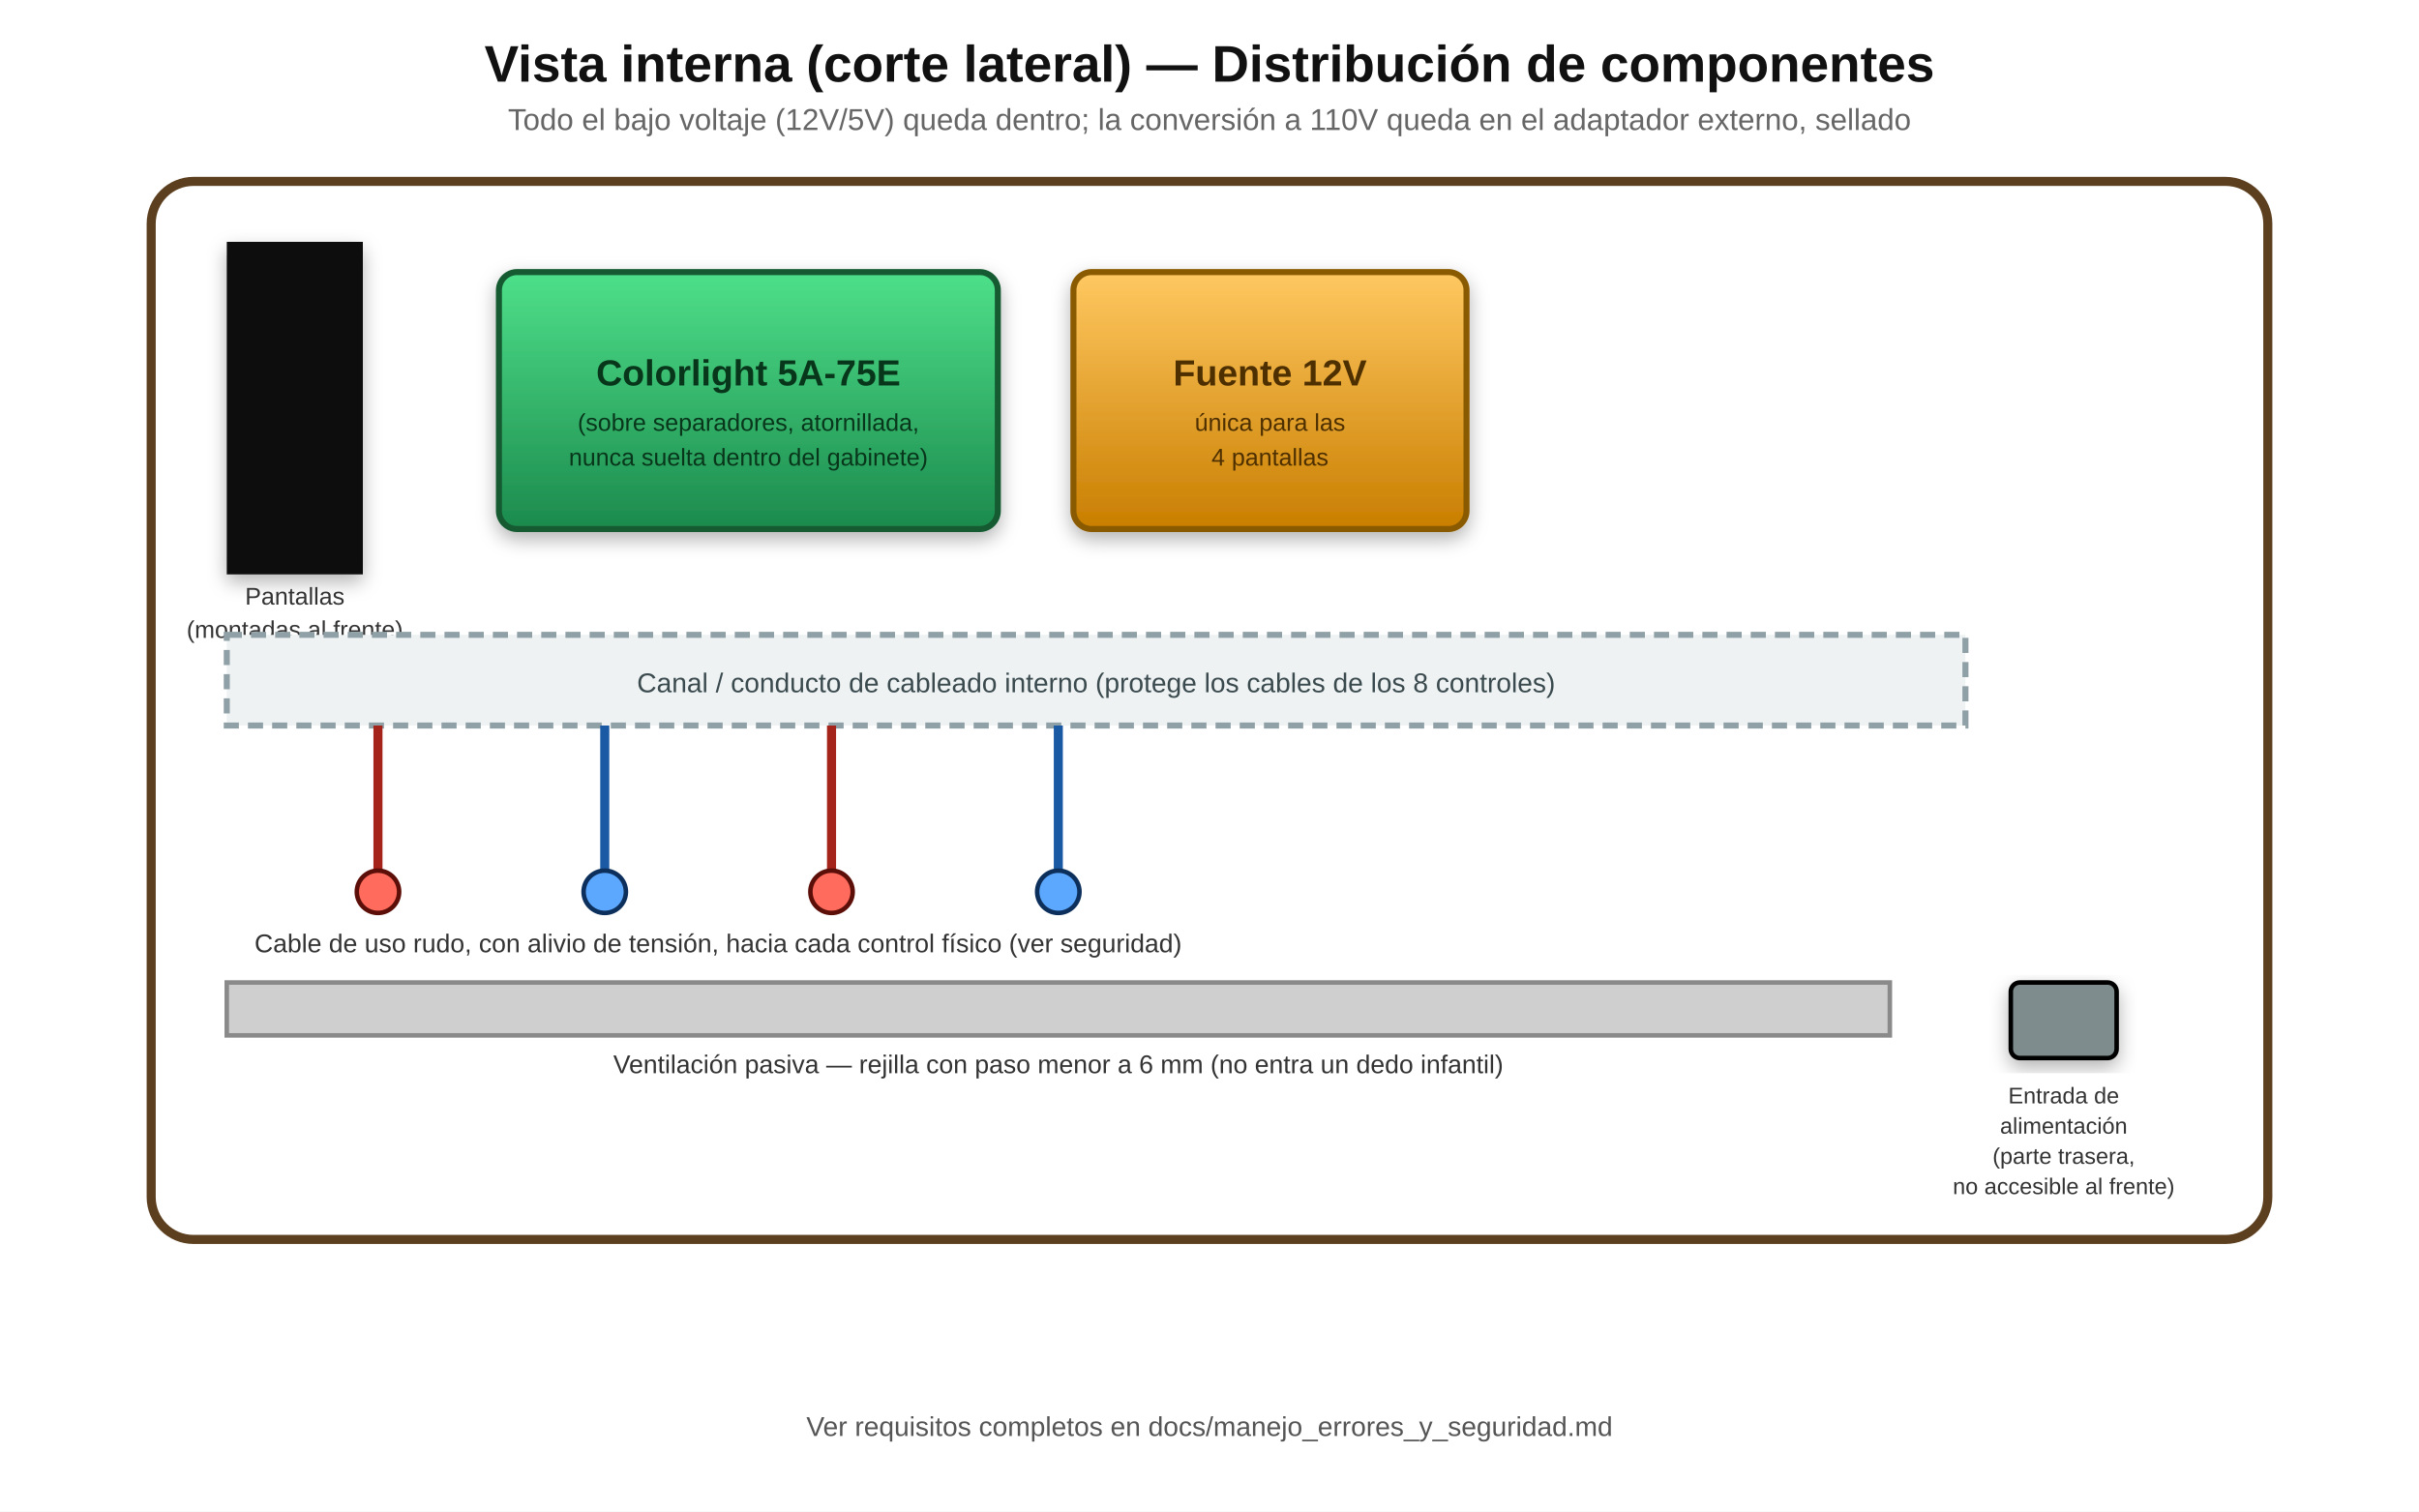
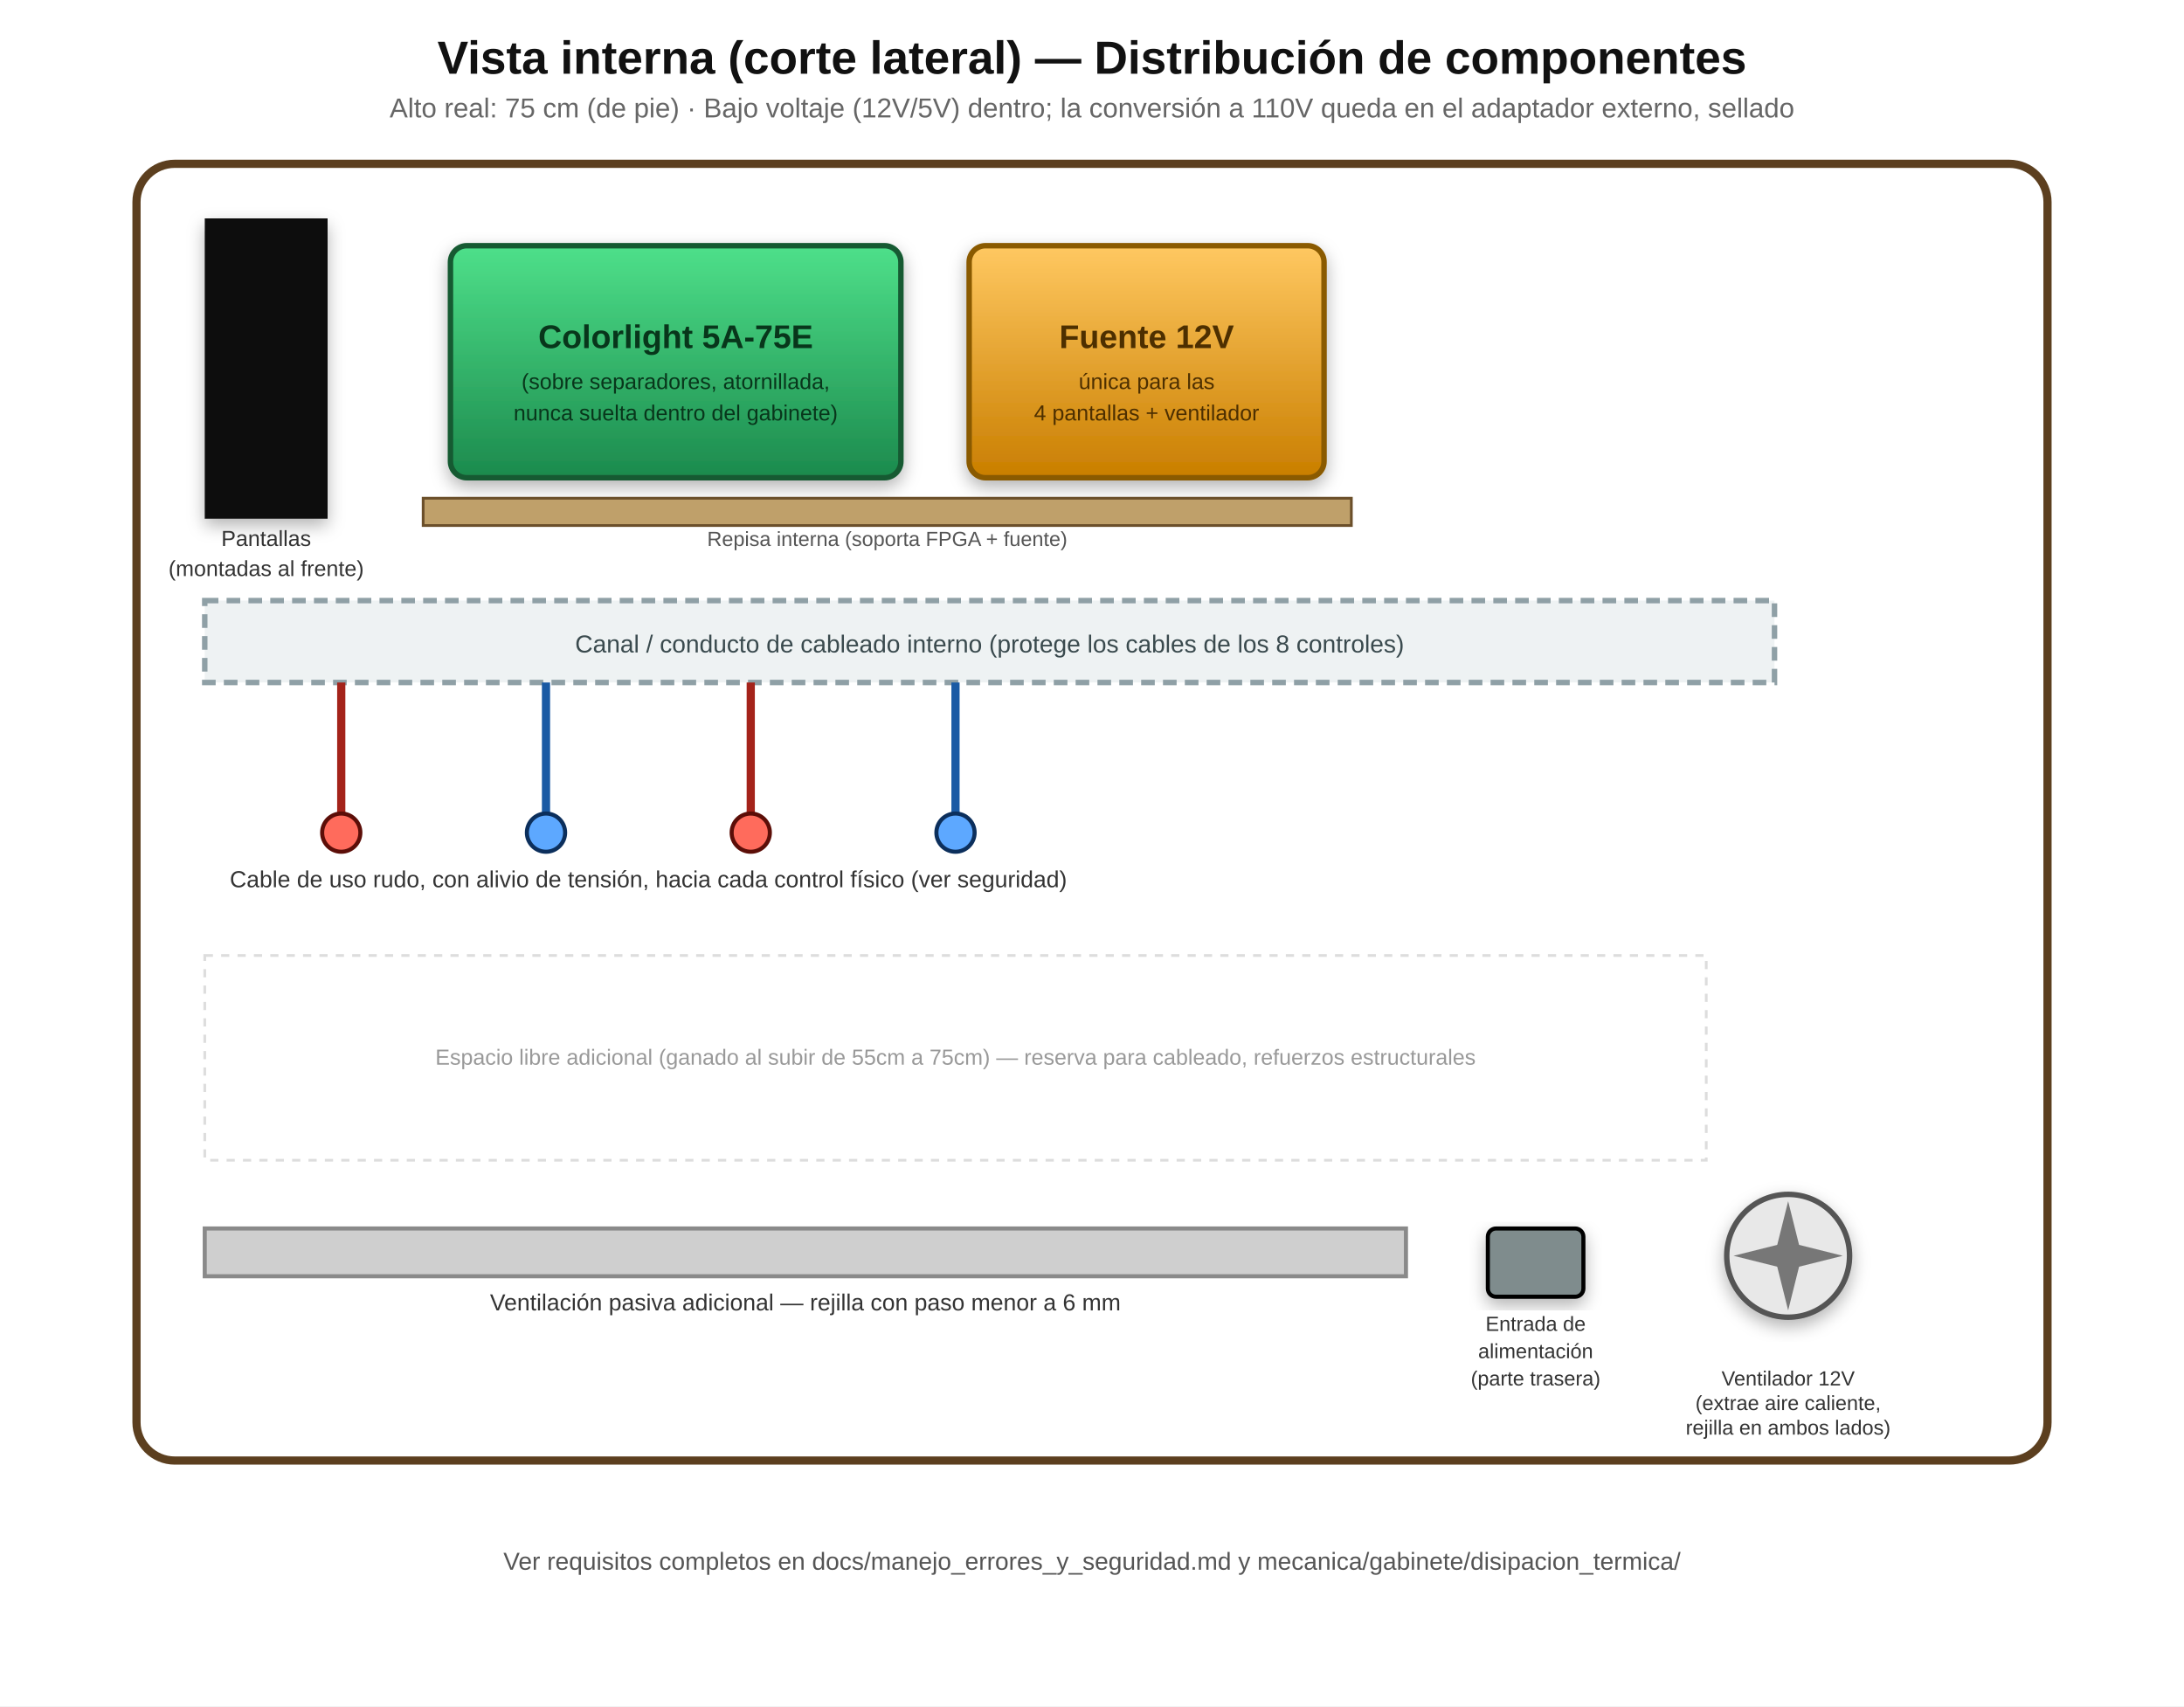
- <svg xmlns="http://www.w3.org/2000/svg" viewBox="0 0 1600 1000" font-family="Arial, Helvetica, sans-serif">
+ <svg xmlns="http://www.w3.org/2000/svg" viewBox="0 0 1600 1250" font-family="Arial, Helvetica, sans-serif">
  <defs>
    <filter id="softShadow2" x="-20%" y="-20%" width="140%" height="140%">
      <feDropShadow dx="0" dy="5" stdDeviation="6" flood-color="#000" flood-opacity="0.3" />
    </filter>
    <linearGradient id="fpgaGrad" x1="0" y1="0" x2="0" y2="1">
      <stop offset="0%" stop-color="#4ee08a" />
      <stop offset="100%" stop-color="#1c8a4d" />
    </linearGradient>
    <linearGradient id="psuGrad" x1="0" y1="0" x2="0" y2="1">
      <stop offset="0%" stop-color="#ffc861" />
      <stop offset="100%" stop-color="#c97e00" />
    </linearGradient>
  </defs>
-   <rect x="0" y="0" width="1600" height="1000" fill="#ffffff" />
+   <rect x="0" y="0" width="1600" height="1250" fill="#ffffff" />
  <text x="800" y="54" text-anchor="middle" font-size="34" font-weight="bold" fill="#111">
    Vista interna (corte lateral) — Distribución de componentes
  </text>
  <text x="800" y="86" text-anchor="middle" font-size="20" fill="#666">
-     Todo el bajo voltaje (12V/5V) queda dentro; la conversión a 110V queda en el adaptador externo, sellado
+     Alto real: 75 cm (de pie) · Bajo voltaje (12V/5V) dentro; la conversión a 110V queda en el adaptador externo, sellado
  </text>
-   <rect x="100" y="120" width="1400" height="700" rx="28" ry="28" fill="none" stroke="#5c3f1f" stroke-width="6" />
+   <rect x="100" y="120" width="1400" height="950" rx="28" ry="28" fill="none" stroke="#5c3f1f" stroke-width="6" />
  <rect x="150" y="160" width="90" height="220" fill="#111" filter="url(#softShadow2)" />
  <text x="195" y="400" text-anchor="middle" font-size="16" fill="#333">Pantallas</text>
  <text x="195" y="422" text-anchor="middle" font-size="16" fill="#333">(montadas al frente)</text>
  <rect x="330" y="180" width="330" height="170" rx="12" fill="url(#fpgaGrad)" stroke="#145a32" stroke-width="4" filter="url(#softShadow2)" />
  <text x="495" y="255" text-anchor="middle" font-size="24" font-weight="bold" fill="#08361b">Colorlight 5A-75E</text>
  <text x="495" y="285" text-anchor="middle" font-size="16" fill="#08361b">(sobre separadores, atornillada,</text>
  <text x="495" y="308" text-anchor="middle" font-size="16" fill="#08361b">nunca suelta dentro del gabinete)</text>
  <rect x="710" y="180" width="260" height="170" rx="12" fill="url(#psuGrad)" stroke="#8a5a00" stroke-width="4" filter="url(#softShadow2)" />
  <text x="840" y="255" text-anchor="middle" font-size="24" font-weight="bold" fill="#4d2f00">Fuente 12V</text>
  <text x="840" y="285" text-anchor="middle" font-size="16" fill="#4d2f00">única para las</text>
-   <text x="840" y="308" text-anchor="middle" font-size="16" fill="#4d2f00">4 pantallas</text>
-   <rect x="150" y="420" width="1150" height="60" fill="#eef2f3" stroke="#8fa0a6" stroke-width="4" stroke-dasharray="10,6" />
-   <text x="725" y="458" text-anchor="middle" font-size="18" fill="#3a4a4e">
+   <text x="840" y="308" text-anchor="middle" font-size="16" fill="#4d2f00">4 pantallas + ventilador</text>
+   <rect x="310" y="365" width="680" height="20" fill="#bfa06a" stroke="#6b4f2a" stroke-width="2" />
+   <text x="650" y="400" text-anchor="middle" font-size="15" fill="#555">Repisa interna (soporta FPGA + fuente)</text>
+   <rect x="150" y="440" width="1150" height="60" fill="#eef2f3" stroke="#8fa0a6" stroke-width="4" stroke-dasharray="10,6" />
+   <text x="725" y="478" text-anchor="middle" font-size="18" fill="#3a4a4e">
    Canal / conducto de cableado interno (protege los cables de los 8 controles)
  </text>
  <g stroke-width="6">
-     <line x1="250" y1="480" x2="250" y2="580" stroke="#a4231a" />
-     <line x1="400" y1="480" x2="400" y2="580" stroke="#1a5aa4" />
-     <line x1="550" y1="480" x2="550" y2="580" stroke="#a4231a" />
-     <line x1="700" y1="480" x2="700" y2="580" stroke="#1a5aa4" />
+     <line x1="250" y1="500" x2="250" y2="600" stroke="#a4231a" />
+     <line x1="400" y1="500" x2="400" y2="600" stroke="#1a5aa4" />
+     <line x1="550" y1="500" x2="550" y2="600" stroke="#a4231a" />
+     <line x1="700" y1="500" x2="700" y2="600" stroke="#1a5aa4" />
  </g>
-   <circle cx="250" cy="590" r="14" fill="#ff6b5c" stroke="#5c0e08" stroke-width="3" />
-   <circle cx="400" cy="590" r="14" fill="#5da8ff" stroke="#0c2f5c" stroke-width="3" />
-   <circle cx="550" cy="590" r="14" fill="#ff6b5c" stroke="#5c0e08" stroke-width="3" />
-   <circle cx="700" cy="590" r="14" fill="#5da8ff" stroke="#0c2f5c" stroke-width="3" />
-   <text x="475" y="630" text-anchor="middle" font-size="17" fill="#333">
+   <circle cx="250" cy="610" r="14" fill="#ff6b5c" stroke="#5c0e08" stroke-width="3" />
+   <circle cx="400" cy="610" r="14" fill="#5da8ff" stroke="#0c2f5c" stroke-width="3" />
+   <circle cx="550" cy="610" r="14" fill="#ff6b5c" stroke="#5c0e08" stroke-width="3" />
+   <circle cx="700" cy="610" r="14" fill="#5da8ff" stroke="#0c2f5c" stroke-width="3" />
+   <text x="475" y="650" text-anchor="middle" font-size="17" fill="#333">
    Cable de uso rudo, con alivio de tensión, hacia cada control físico (ver seguridad)
  </text>
-   <rect x="1330" y="650" width="70" height="50" rx="6" fill="#7f8c8d" stroke="#000" stroke-width="3" filter="url(#softShadow2)" />
-   <text x="1365" y="730" text-anchor="middle" font-size="15" fill="#333">Entrada de</text>
-   <text x="1365" y="750" text-anchor="middle" font-size="15" fill="#333">alimentación</text>
-   <text x="1365" y="770" text-anchor="middle" font-size="15" fill="#333">(parte trasera,</text>
-   <text x="1365" y="790" text-anchor="middle" font-size="15" fill="#333">no accesible al frente)</text>
-   <rect x="150" y="650" width="1100" height="35" fill="#cfcfcf" stroke="#8a8a8a" stroke-width="3" />
-   <text x="700" y="710" text-anchor="middle" font-size="17" fill="#333">
-     Ventilación pasiva — rejilla con paso menor a 6 mm (no entra un dedo infantil)
+   <rect x="150" y="700" width="1100" height="150" fill="none" stroke="#ddd" stroke-width="2" stroke-dasharray="6,6" />
+   <text x="700" y="780" text-anchor="middle" font-size="16" fill="#999">
+     Espacio libre adicional (ganado al subir de 55cm a 75cm) — reserva para cableado, refuerzos estructurales
  </text>
-   <text x="800" y="950" text-anchor="middle" font-size="18" fill="#555">
-     Ver requisitos completos en docs/manejo_errores_y_seguridad.md
+   <circle cx="1310" cy="920" r="45" fill="#e8e8e8" stroke="#555" stroke-width="4" filter="url(#softShadow2)" />
+   <path d="M 1310 880 L 1320 920 L 1310 960 L 1300 920 Z" fill="#777" />
+   <path d="M 1270 920 L 1310 910 L 1350 920 L 1310 930 Z" fill="#777" />
+   <text x="1310" y="1015" text-anchor="middle" font-size="15" fill="#333">Ventilador 12V</text>
+   <text x="1310" y="1033" text-anchor="middle" font-size="15" fill="#333">(extrae aire caliente,</text>
+   <text x="1310" y="1051" text-anchor="middle" font-size="15" fill="#333">rejilla en ambos lados)</text>
+   <rect x="1330" y="880" width="0" height="0" />
+   <rect x="1090" y="900" width="70" height="50" rx="6" fill="#7f8c8d" stroke="#000" stroke-width="3" filter="url(#softShadow2)" />
+   <text x="1125" y="975" text-anchor="middle" font-size="15" fill="#333">Entrada de</text>
+   <text x="1125" y="995" text-anchor="middle" font-size="15" fill="#333">alimentación</text>
+   <text x="1125" y="1015" text-anchor="middle" font-size="15" fill="#333">(parte trasera)</text>
+   <rect x="150" y="900" width="880" height="35" fill="#cfcfcf" stroke="#8a8a8a" stroke-width="3" />
+   <text x="590" y="960" text-anchor="middle" font-size="17" fill="#333">
+     Ventilación pasiva adicional — rejilla con paso menor a 6 mm
+   </text>
+   <text x="800" y="1150" text-anchor="middle" font-size="18" fill="#555">
+     Ver requisitos completos en docs/manejo_errores_y_seguridad.md y mecanica/gabinete/disipacion_termica/
  </text>
</svg>
